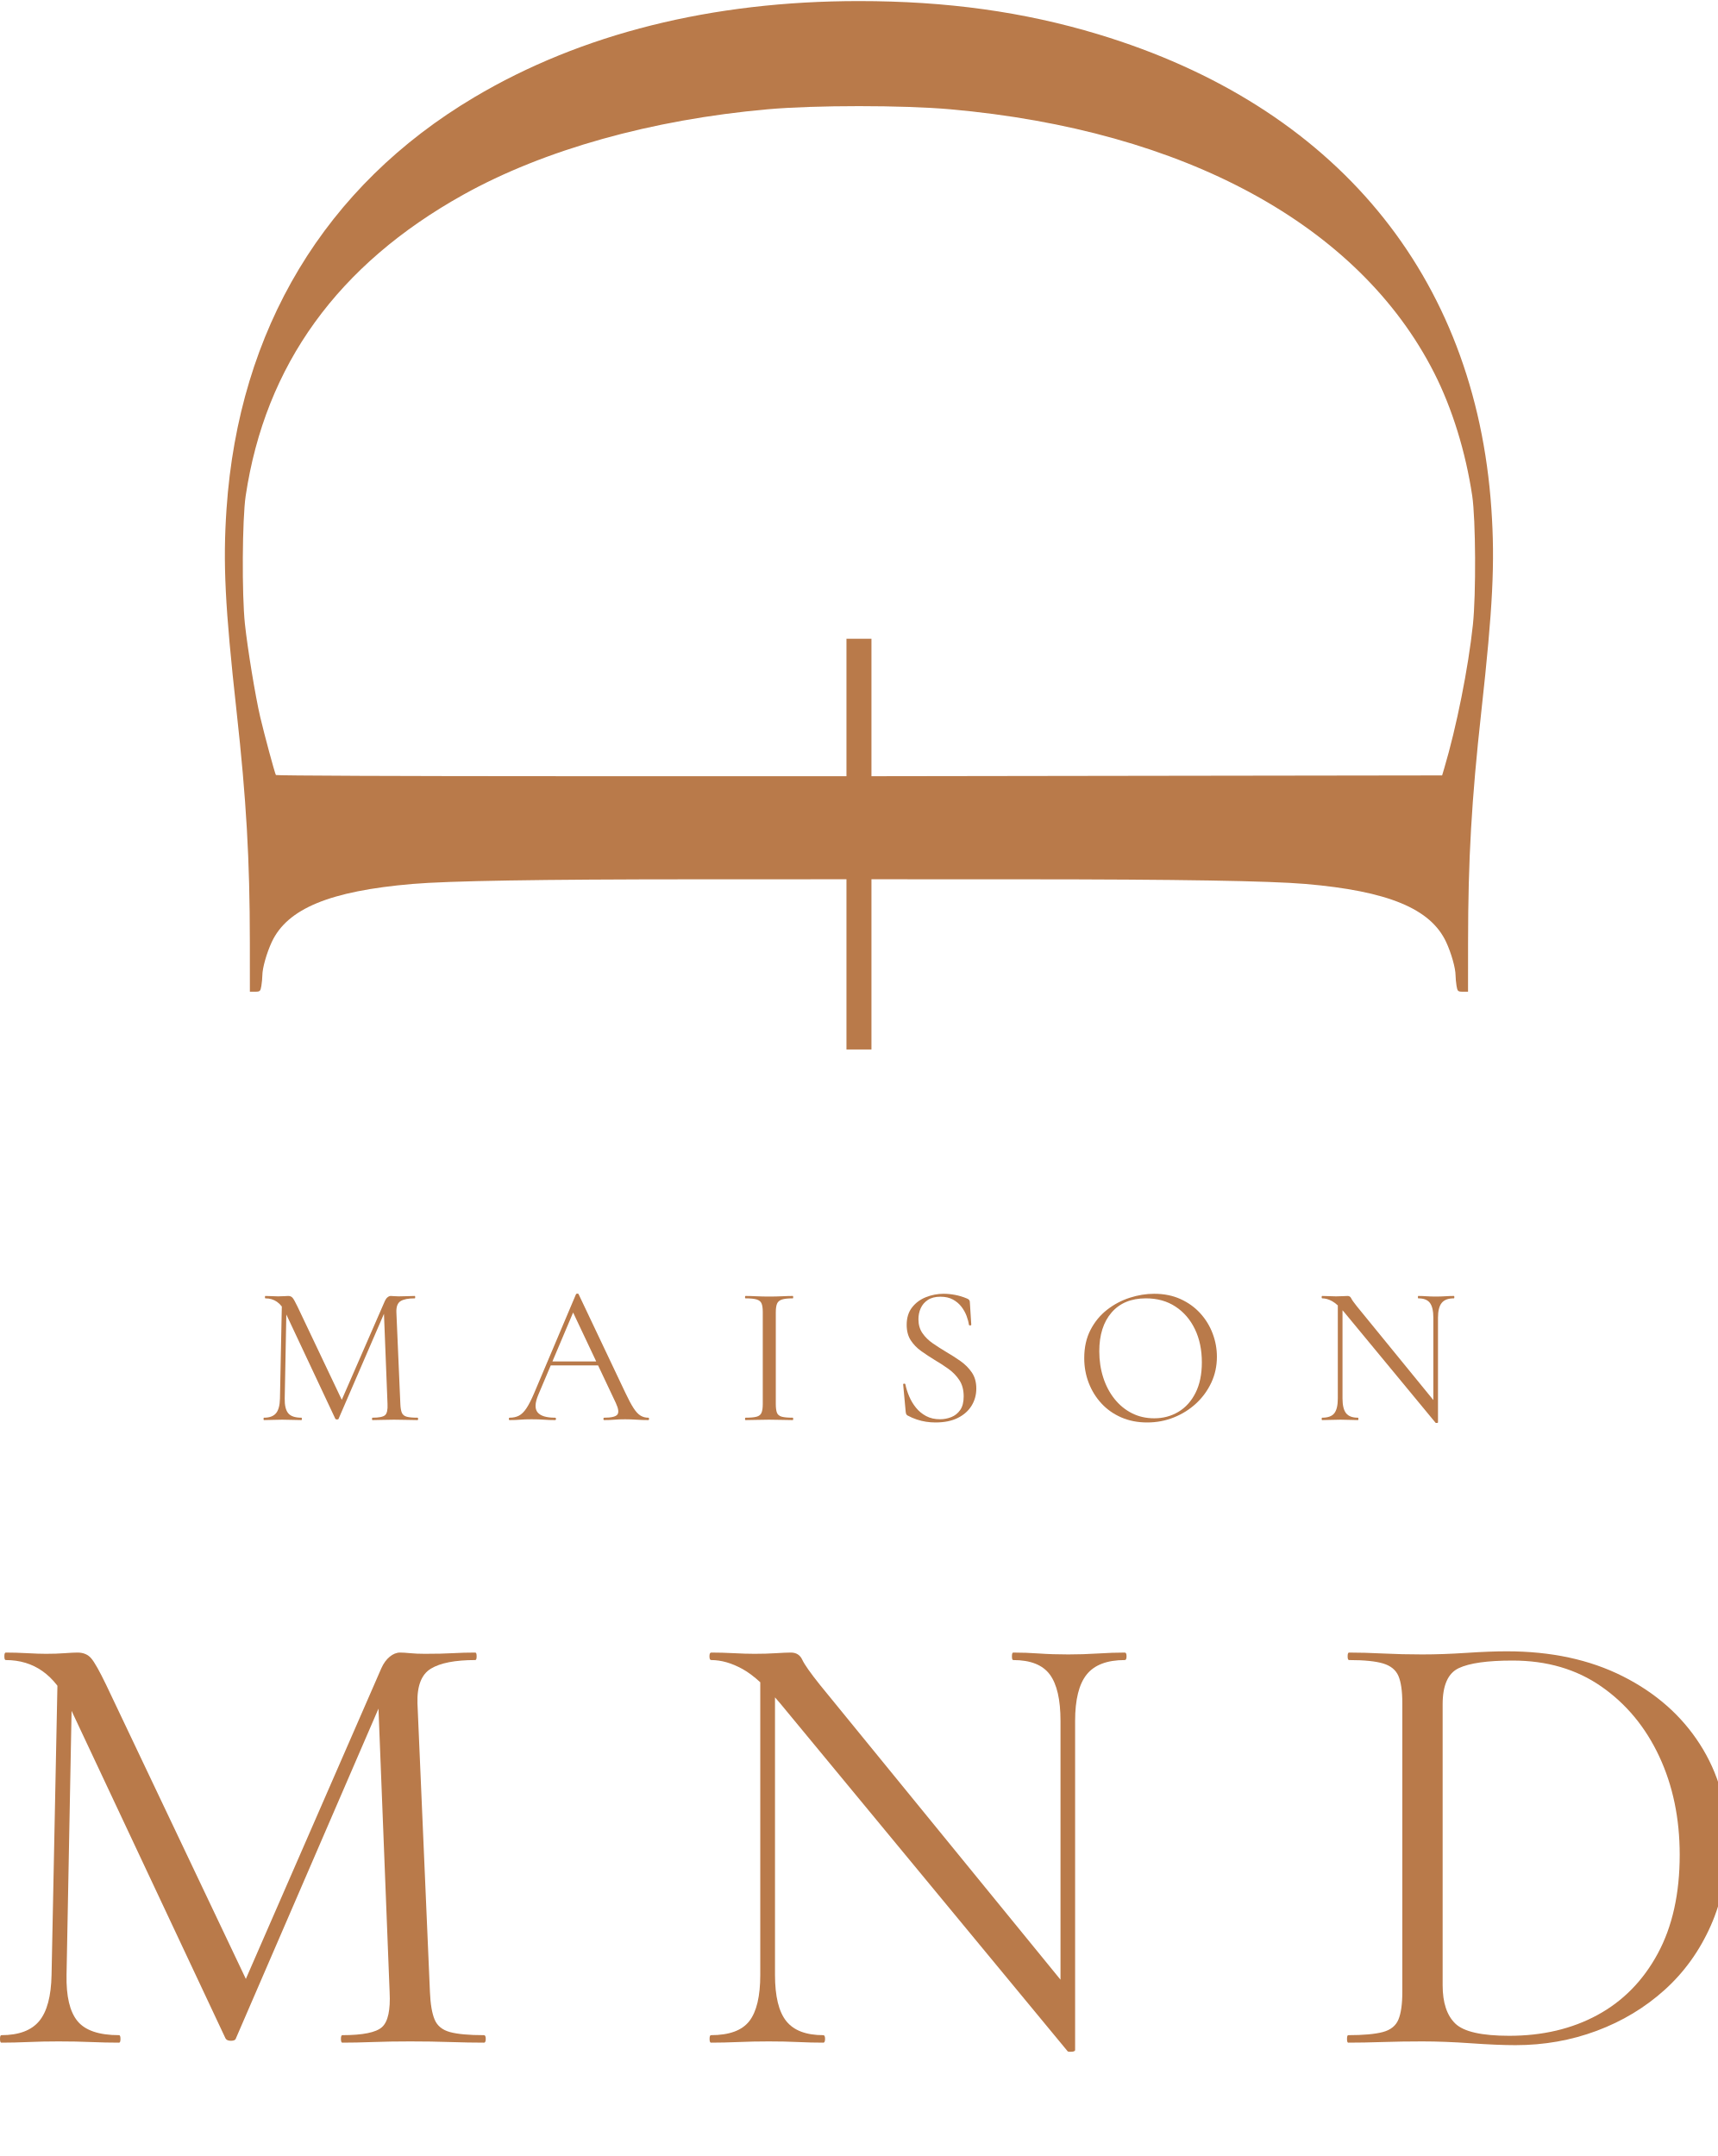
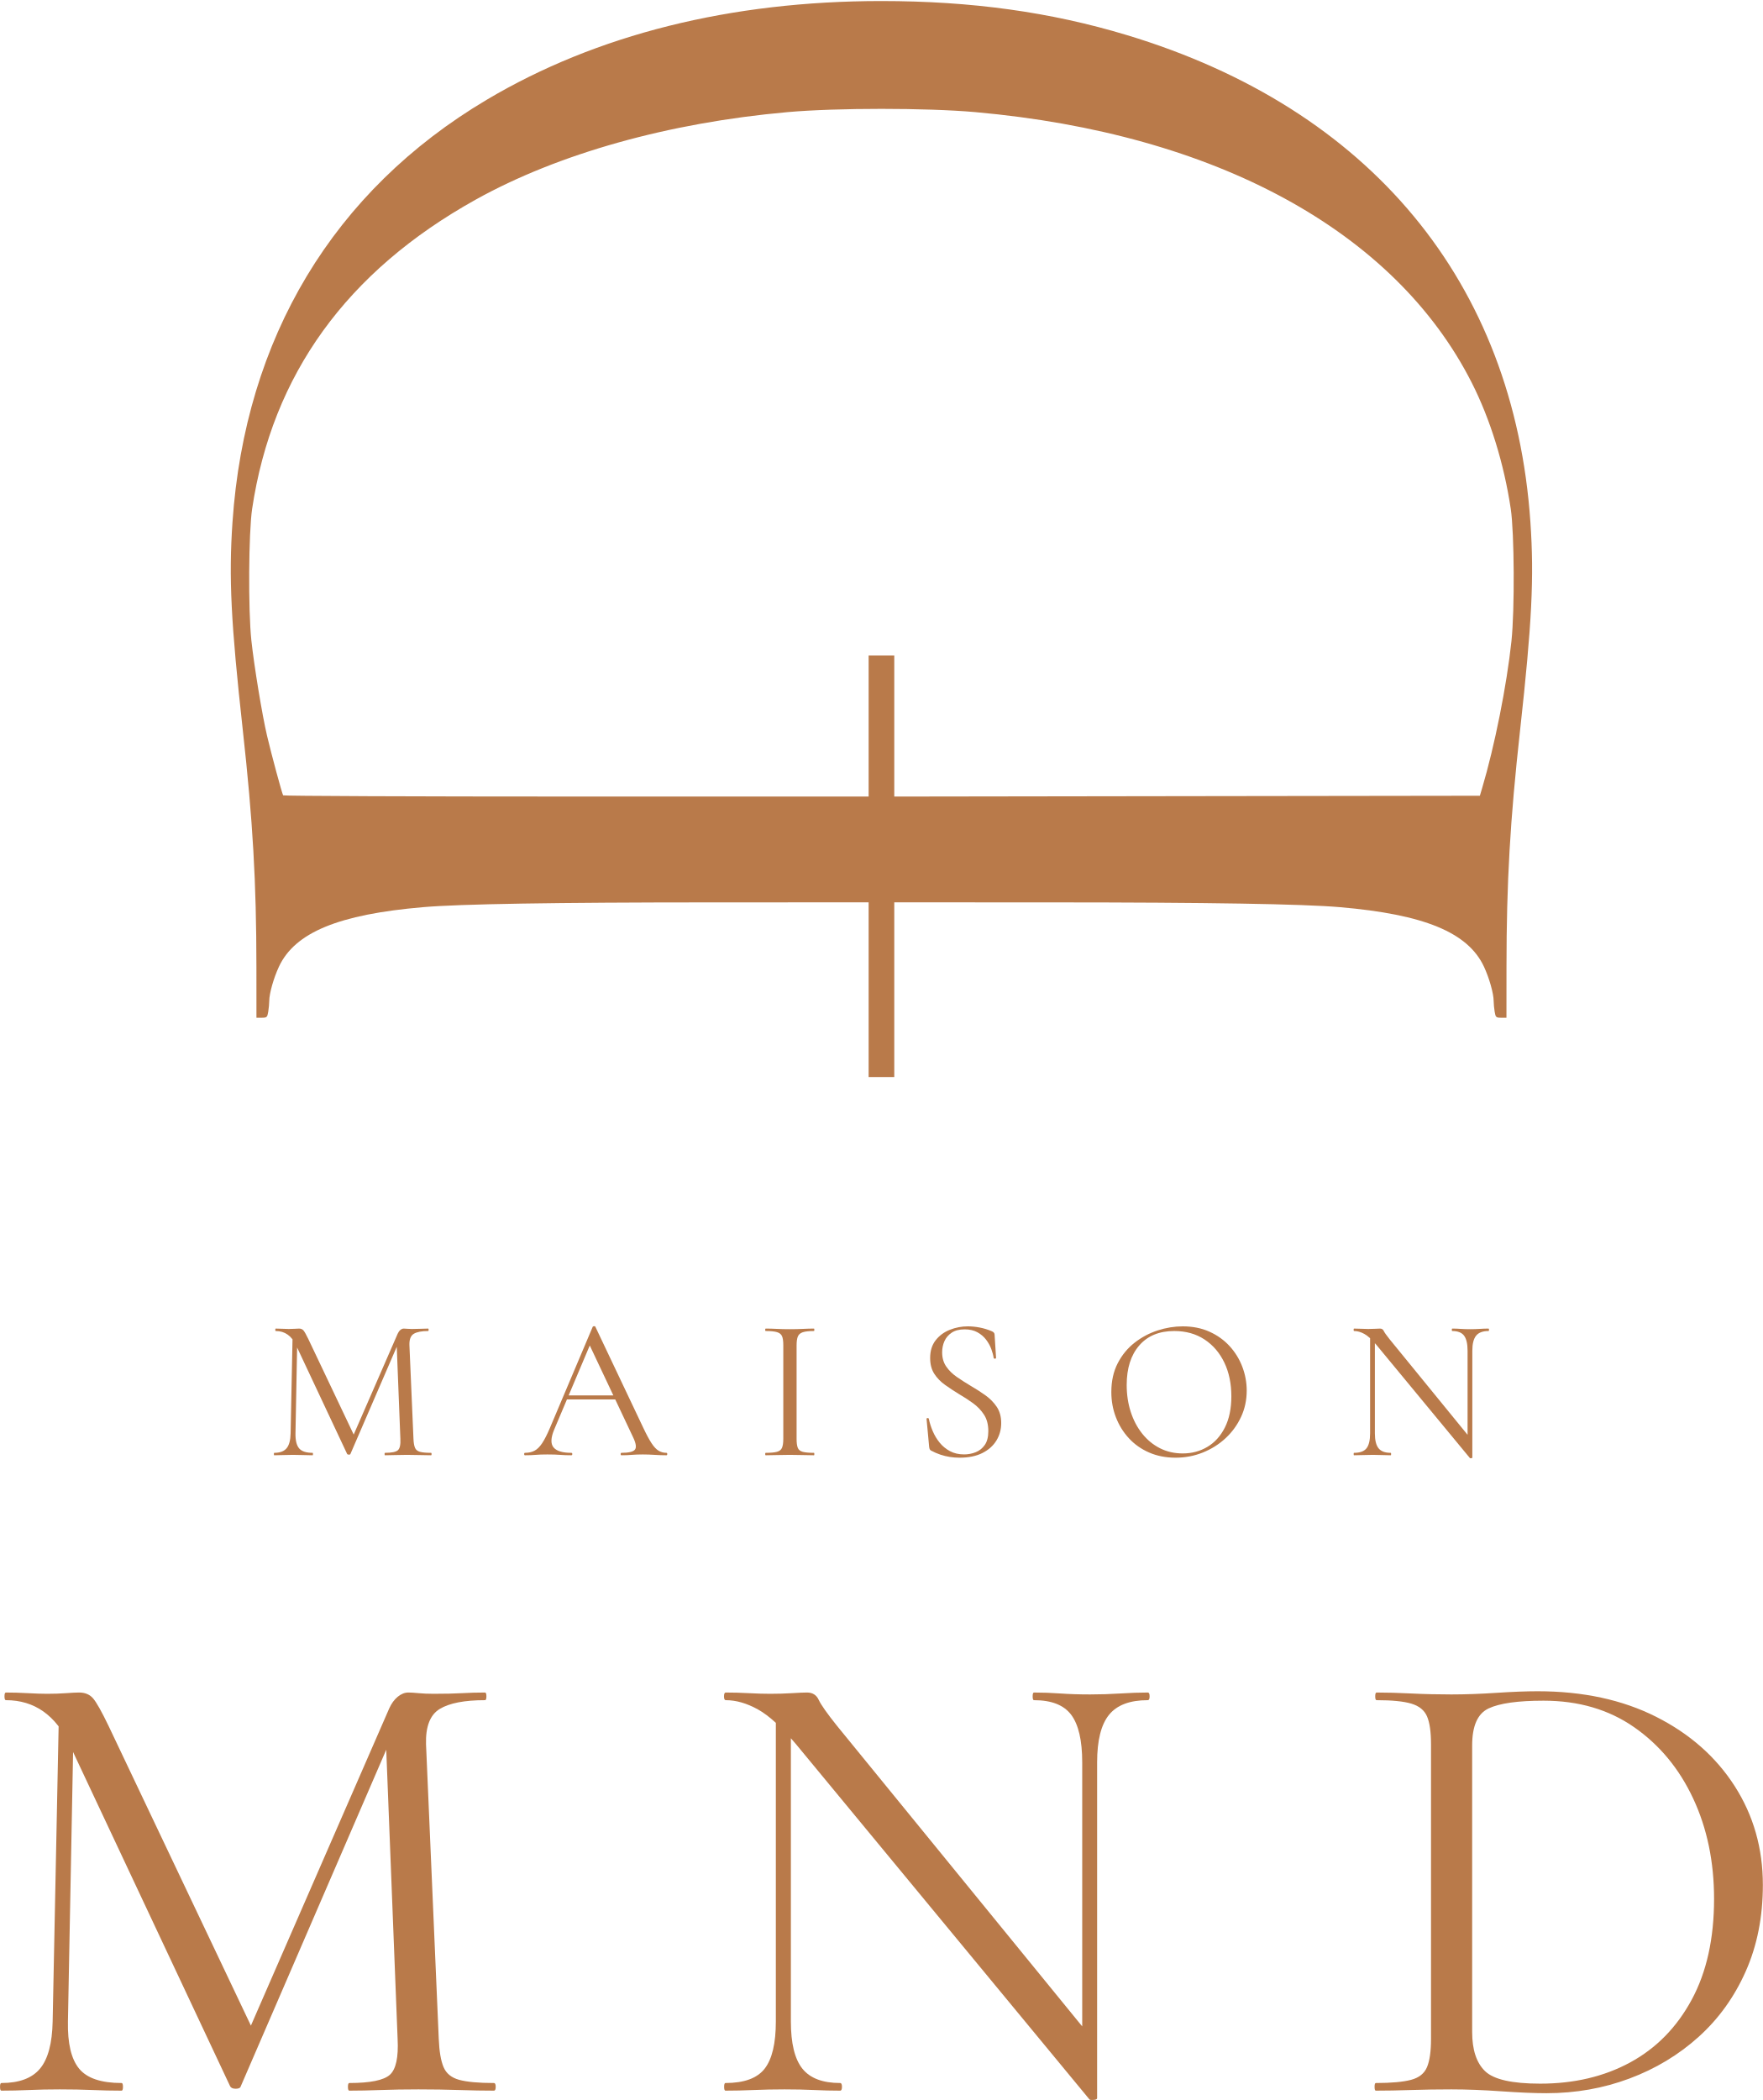
- <svg xmlns="http://www.w3.org/2000/svg" viewBox="0 0 2752.20 3454.07" width="2752" height="3454" fill="#B97A4A" role="img" aria-label="Maison MND">
-   <path d="M399.00 617.50 L399.00 563.00 L301.25 563.03 C202.89 563.05 144.12 564.03 121.00 566.01 C68.22 570.54 40.97 581.80 31.01 603.20 C27.73 610.25 25.01 619.86 24.99 624.46 C24.98 626.13 24.70 629.19 24.36 631.25 C23.78 634.72 23.49 635.00 20.37 635.00 L17.00 635.00 L16.98 603.25 C16.94 550.33 14.76 512.25 8.48 455.50 C1.06 388.34 -0.32 360.51 2.05 325.83 C9.89 210.76 65.10 119.04 160.68 62.25 C229.17 21.56 312.78 0.65 407.00 0.65 C463.08 0.65 512.47 7.50 560.12 21.89 C711.96 67.74 801.74 176.09 811.95 325.83 C814.31 360.34 812.90 388.68 805.52 455.50 C799.24 512.25 797.06 550.33 797.02 603.25 L797.00 635.00 L793.63 635.00 C790.51 635.00 790.22 634.72 789.64 631.25 C789.30 629.19 789.02 626.13 789.01 624.46 C788.99 619.86 786.27 610.25 782.99 603.20 C773.03 581.80 745.78 570.54 693.00 566.01 C669.88 564.03 611.11 563.05 512.75 563.03 L415.00 563.00 L415.00 617.50 L415.00 672.00 L407.00 672.00 L399.00 672.00 L399.00 617.50 Z M399.00 453.00 L399.00 409.00 L407.00 409.00 L415.00 409.00 L415.00 453.00 L415.00 497.01 L597.71 496.75 L780.41 496.50 L781.75 492.00 C789.64 465.47 797.17 427.74 800.12 400.00 C802.18 380.65 801.93 332.49 799.69 317.50 C795.47 289.30 786.88 261.52 775.33 238.76 C727.34 144.19 615.58 83.30 465.50 69.95 C435.11 67.25 378.89 67.25 348.50 69.95 C274.19 76.56 205.33 95.88 153.77 124.58 C73.32 169.37 26.85 233.65 14.31 317.50 C12.10 332.31 11.81 380.71 13.82 399.50 C15.54 415.53 20.55 446.01 23.60 459.00 C26.29 470.46 32.93 495.05 33.66 496.25 C33.91 496.66 116.22 497.00 216.56 497.00 L399.00 497.00 L399.00 453.00 Z" transform="translate(357.786 0) scale(2.502)" />
-   <path d="M119.4 108.6 129.4 602 152.8 600 143.4 108.6Q142.4 57.2 160.9 34.6Q179.4 12 227.6 12Q229.8 12 229.8 6.0Q229.8 0 227.6 0Q205.6 0 182.2 1.0Q158.8 2 130.6 2Q105 2 82.2 1.0Q59.4 0 39 0Q36.8 0 36.8 6.0Q36.8 12 39 12Q80.8 12 99.6 34.6Q118.4 57.2 119.4 108.6ZM812.2 12Q815 12 815 6.0Q815 0 812.2 0Q787.8 0 757.6 1.0Q727.4 2 693.8 2Q661.6 2 634.4 1.0Q607.2 0 585.2 0Q583 0 583 6.0Q583 12 585.2 12Q634.6 12 648.9 25.0Q663.2 38 661 81L642 564.199L675.4 609.8L414.8 7Q413.8 3 406.9 3.0Q400 3 398 7L146.6 542Q113.4 613 46 613Q43.8 613 43.8 619.0Q43.8 625 46 625Q62.2 625 80.4 624.0Q98.6 623 110.6 623Q127 623 140.5 624.0Q154 625 161 625Q175 625 182.9 615.8Q190.8 606.6 207 573L435 93.001L404.2 41.4L647.8 600Q653 611.6 661.1 618.3Q669.2 625 677.8 625Q683.8 625 694 624.0Q704.2 623 717.6 623Q744.8 623 762.1 624.0Q779.4 625 798.2 625Q800.4 625 800.4 619.0Q800.4 613 798.2 613Q749.8 613 727.1 599.2Q704.4 585.4 705.6 543.8L725.601 81Q726.801 52 733.101 37.0Q739.401 22 757.6 17.0Q775.8 12 812.2 12Z" transform="translate(410.514 2275.109) scale(0.318182 -0.318182)" />
-   <path d="M194.2 275.399 204.4 295.399H469.2L476.2 275.399ZM698.6 12Q702.8 12 702.8 6.0Q702.8 0 698.6 0Q670.2 0 640.1 2.0Q610 4 582.4 4Q550.8 4 527.8 2.0Q504.8 0 477 0Q473 0 473.0 6.0Q473 12 477 12Q530 12 542.9 27.3Q555.8 42.6 535.6 86L314.2 554.999L339.2 585.8L145 126.8Q119.6 66 141.6 39Q163.6 12 229.2 12Q234.2 12 234.2 6.0Q234.2 0 229.2 0Q199.2 0 174.2 2.0Q149.2 4 111.2 4Q75.4 4 53.5 2.0Q31.6 0 0.8 0Q-3.2 0 -3.2 6.0Q-3.2 12 0.8 12Q27.8 12 47.7 22.3Q67.6 32.6 85.5 59.5Q103.4 86.4 124.4 136L335 633.8Q336.8 636.8 342 636.9Q347.2 637 348.2 633.8L583.8 137Q607 87.6 624.9 60.1Q642.8 32.6 660.3 22.3Q677.8 12 698.6 12Z" transform="translate(816.196 2275.109) scale(0.318182 -0.318182)" />
-   <path d="M199 81Q199 52 204.8 37.0Q210.6 22 229.2 17.0Q247.8 12 284.4 12Q286.6 12 286.6 6.0Q286.6 0 284.4 0Q259.949 0 230.404 1.0Q200.858 2 165.2 2Q131.517 2 101.407 1.0Q71.297 0 46.8 0Q44 0 44 6.0Q44 12 46.88 12Q83.36 12 102.08 17.0Q120.8 22 127.1 37.0Q133.4 52 133.4 81V544Q133.4 573 127.145 587.5Q120.891 602 102.128 607.5Q83.364 613 46.8 613Q44 613 44 619.0Q44 625 46.8 625Q71.297 625 101.407 623.5Q131.517 622 165.2 622Q200.858 622 230.913 623.5Q260.968 625 284.4 625Q286.6 625 286.6 619.0Q286.6 613 284.4 613Q247.937 613 229.706 607.0Q211.475 601 205.237 586.0Q199 571 199 542Z" transform="translate(1179.559 2275.109) scale(0.318182 -0.318182)" />
-   <path d="M145.2 508Q145.2 466.8 165.5 437.5Q185.8 408.2 218.1 386Q250.4 363.8 286.2 342.4Q323.4 320.8 357.5 296.7Q391.6 272.6 414.1 239.7Q436.6 206.8 436.6 158.8Q436.6 111.4 412.9 72.6Q389.2 33.8 343.5 10.9Q297.8 -12 231 -12Q207.4 -12 183.7 -8.4Q160 -4.8 136.7 3Q113.4 10.8 90.2 23.2Q85.4 26.2 83.6 30.5Q81.8 34.8 81 42.2L68.4 178Q67.4 183 72.9 183.5Q78.4 184 79.4 180Q85.6 149.8 98.8 118.9Q112 88 132.9 62.2Q153.8 36.4 183.8 20.3Q213.8 4.2 253.8 4.2Q283.2 4.2 310.6 15Q338 25.8 355.5 50.8Q373 75.8 373 119.2Q373 167.8 351.6 200.5Q330.2 233.2 297.2 257.1Q264.2 281 227.4 302.4Q192.4 323.8 159.6 347.1Q126.8 370.4 106.4 401.9Q86 433.4 86 479.8Q86 532.6 113.1 567.3Q140.2 602 183.1 619.0Q226 636 272 636Q300 636 330.001 630.3Q360.001 624.6 389 612.4Q397.401 609.2 400.701 604.6Q404 600 404 594.8L411.2 480.599Q411.2 476.799 405.9 476.499Q400.6 476.199 399.4 479.999Q396.6 499.999 387.6 524.299Q378.6 548.599 361.8 570.6Q345 592.6 319 606.9Q293 621.2 256.2 621.2Q216.8 621.2 192.3 604.8Q167.8 588.4 156.5 562.9Q145.2 537.4 145.2 508Z" transform="translate(1425.196 2275.109) scale(0.318182 -0.318182)" />
-   <path d="M366 -12Q294 -12 235.5 13.5Q177 39 135.5 84.0Q94 129 71.5 187.5Q49 246 49 312Q49 393 80.5 454.0Q112 515 164.0 555.5Q216 596 278.0 616.0Q340 636 401 636Q475 636 533.5 609.5Q592 583 633.0 538.0Q674 493 695.5 436.0Q717 379 717 319Q717 249 689.0 189.0Q661 129 612.5 84.0Q564 39 500.5 13.5Q437 -12 366 -12ZM401.4 9Q468.6 9 523 41.4Q577.399 73.8 609.299 137Q641.199 200.2 641.199 290.8Q641.199 385.2 606.399 457.6Q571.599 530 508.4 571.5Q445.2 613 359.4 613Q248.4 613 186.601 541.6Q124.801 470.2 124.801 346.6Q124.801 276 144.601 214.5Q164.401 153 201.301 106.7Q238.2 60.4 288.9 34.7Q339.6 9 401.4 9Z" transform="translate(1721.423 2275.109) scale(0.318182 -0.318182)" />
-   <path d="M119.8 108.6V602L143.4 600V108.6Q143.4 57.2 161.4 34.6Q179.4 12 220.8 12Q223.6 12 223.6 6.0Q223.6 0 220.8 0Q201.2 0 180.1 1.0Q159 2 133.4 2Q108.2 2 84.9 1.0Q61.6 0 40.8 0Q38.6 0 38.6 6.0Q38.6 12 40.8 12Q84.8 12 102.3 34.6Q119.8 57.2 119.8 108.6ZM624.2 -11.8Q624.2 -14 619.3 -14.5Q614.4 -15 612.4 -14L152.2 543Q117.8 584 91.6 598.5Q65.4 613 41.2 613Q38.4 613 38.4 619.0Q38.4 625 41.2 625Q58.8 625 77.4 624.0Q96 623 110.8 623Q129.2 623 145 624.0Q160.801 625 168.801 625Q181.801 625 187.101 613.5Q192.401 602 215.601 573L616.2 82.001ZM624.2 515.4V-11.8L600.8 19V515.4Q600.8 566.8 583.6 589.9Q566.4 613 525 613Q523 613 523.0 619.0Q523 625 525 625Q545.4 625 566.5 623.5Q587.6 622 613.2 622Q637 622 660.6 623.5Q684.2 625 703.8 625Q706.6 625 706.6 619.0Q706.6 613 703.8 613Q661.4 613 642.8 589.9Q624.2 566.8 624.2 515.4Z" transform="translate(2105.150 2275.109) scale(0.318182 -0.318182)" />
-   <path d="M119.4 108.6 129.4 602 152.8 600 143.4 108.6Q142.4 57.2 160.9 34.6Q179.4 12 227.6 12Q229.8 12 229.8 6.0Q229.8 0 227.6 0Q205.6 0 182.2 1.0Q158.8 2 130.6 2Q105 2 82.2 1.0Q59.4 0 39 0Q36.8 0 36.8 6.0Q36.8 12 39 12Q80.8 12 99.6 34.6Q118.4 57.2 119.4 108.6ZM812.2 12Q815 12 815 6.0Q815 0 812.2 0Q787.8 0 757.6 1.0Q727.4 2 693.8 2Q661.6 2 634.4 1.0Q607.2 0 585.2 0Q583 0 583 6.0Q583 12 585.2 12Q634.6 12 648.9 25.0Q663.2 38 661 81L642 564.199L675.4 609.8L414.8 7Q413.8 3 406.9 3.0Q400 3 398 7L146.6 542Q113.4 613 46 613Q43.8 613 43.8 619.0Q43.8 625 46 625Q62.2 625 80.4 624.0Q98.6 623 110.6 623Q127 623 140.5 624.0Q154 625 161 625Q175 625 182.9 615.8Q190.8 606.6 207 573L435 93.001L404.2 41.4L647.8 600Q653 611.6 661.1 618.3Q669.2 625 677.8 625Q683.8 625 694 624.0Q704.2 623 717.6 623Q744.8 623 762.1 624.0Q779.4 625 798.2 625Q800.4 625 800.4 619.0Q800.4 613 798.2 613Q749.8 613 727.1 599.2Q704.4 585.4 705.6 543.8L725.601 81Q726.801 52 733.101 37.0Q739.401 22 757.6 17.0Q775.8 12 812.2 12Z" transform="translate(-36.800 3272.571) scale(1 -1)" />
-   <path d="M119.8 108.6V602L143.4 600V108.6Q143.4 57.2 161.4 34.6Q179.4 12 220.8 12Q223.6 12 223.6 6.0Q223.6 0 220.8 0Q201.2 0 180.1 1.0Q159 2 133.4 2Q108.2 2 84.9 1.0Q61.6 0 40.8 0Q38.6 0 38.6 6.0Q38.6 12 40.8 12Q84.8 12 102.3 34.6Q119.8 57.2 119.8 108.6ZM624.2 -11.8Q624.2 -14 619.3 -14.5Q614.4 -15 612.4 -14L152.2 543Q117.8 584 91.6 598.5Q65.4 613 41.2 613Q38.4 613 38.4 619.0Q38.4 625 41.2 625Q58.8 625 77.4 624.0Q96 623 110.8 623Q129.2 623 145 624.0Q160.801 625 168.801 625Q181.801 625 187.101 613.5Q192.401 602 215.601 573L616.2 82.001ZM624.2 515.4V-11.8L600.8 19V515.4Q600.8 566.8 583.6 589.9Q566.4 613 525 613Q523 613 523.0 619.0Q523 625 525 625Q545.4 625 566.5 623.5Q587.6 622 613.2 622Q637 622 660.6 623.5Q684.2 625 703.8 625Q706.6 625 706.6 619.0Q706.6 613 703.8 613Q661.4 613 642.8 589.9Q624.2 566.8 624.2 515.4Z" transform="translate(1098.200 3272.571) scale(1 -1)" />
-   <path d="M302.8 -4Q274 -4 231.6 -1.0Q189.2 2 153.26 2Q120.4 2 89.829 1.0Q59.257 0 34.8 0Q32.8 0 32.8 6.0Q32.8 12 34.8 12Q71.364 12 90.128 17.0Q108.891 22 115.145 37.0Q121.4 52 121.4 81V544Q121.4 573 115.163 587.5Q108.926 602 90.694 607.5Q72.463 613 36 613Q33.8 613 33.8 619.0Q33.8 625 36 625Q60.405 625 90.402 623.5Q120.4 622 153.3 622Q186.2 622 224.027 624.5Q261.855 627 288.8 627Q395.2 627 474.622 587.0Q554.044 547 598.222 478.0Q642.4 409 642.4 323Q642.4 248 615.59 187.5Q588.779 127 541.613 84.5Q494.446 42 432.881 19.0Q371.316 -4 302.8 -4ZM292.8 11Q372.699 11 434.049 44.3Q495.4 77.6 530.6 142.64Q565.799 207.679 565.799 301.019Q565.799 388.4 533 458.6Q500.2 528.8 440.394 570.5Q380.589 612.2 298 612.2Q237.54 612.2 211.77 600.012Q186 587.825 186 542V92Q186 50.2 206.273 30.6Q226.545 11 292.8 11Z" transform="translate(2125.200 3272.571) scale(1 -1)" />
+ <svg xmlns="http://www.w3.org/2000/svg" viewBox="0.00 0.00 2767.60 3296.65" width="2768" height="3297" fill="#B97A4A" role="img" aria-label="Maison MND">
+   <path d="M399.00 617.50 L399.00 563.00 L301.25 563.03 C202.89 563.05 144.12 564.03 121.00 566.01 C68.22 570.54 40.97 581.80 31.01 603.20 C27.73 610.25 25.01 619.86 24.99 624.46 C24.98 626.13 24.70 629.19 24.36 631.25 C23.78 634.72 23.49 635.00 20.37 635.00 L17.00 635.00 L16.98 603.25 C16.94 550.33 14.76 512.25 8.48 455.50 C1.06 388.34 -0.32 360.51 2.05 325.83 C9.89 210.76 65.10 119.04 160.68 62.25 C229.17 21.56 312.78 0.65 407.00 0.65 C463.08 0.65 512.47 7.50 560.12 21.89 C711.96 67.74 801.74 176.09 811.95 325.83 C814.31 360.34 812.90 388.68 805.52 455.50 C799.24 512.25 797.06 550.33 797.02 603.25 L797.00 635.00 L793.63 635.00 C790.51 635.00 790.22 634.72 789.64 631.25 C789.30 629.19 789.02 626.13 789.01 624.46 C788.99 619.86 786.27 610.25 782.99 603.20 C773.03 581.80 745.78 570.54 693.00 566.01 C669.88 564.03 611.11 563.05 512.75 563.03 L415.00 563.00 L415.00 617.50 L415.00 672.00 L407.00 672.00 L399.00 672.00 L399.00 617.50 Z M399.00 453.00 L399.00 409.00 L407.00 409.00 L415.00 409.00 L415.00 453.00 L415.00 497.01 L597.71 496.75 L780.41 496.50 L781.75 492.00 C789.64 465.47 797.17 427.74 800.12 400.00 C802.18 380.65 801.93 332.49 799.69 317.50 C795.47 289.30 786.88 261.52 775.33 238.76 C727.34 144.19 615.58 83.30 465.50 69.95 C435.11 67.25 378.89 67.25 348.50 69.95 C274.19 76.56 205.33 95.88 153.77 124.58 C73.32 169.37 26.85 233.65 14.31 317.50 C12.10 332.31 11.81 380.71 13.82 399.50 C15.54 415.53 20.55 446.01 23.60 459.00 C26.29 470.46 32.93 495.05 33.66 496.25 C33.91 496.66 116.22 497.00 216.56 497.00 L399.00 497.00 L399.00 453.00 Z" transform="translate(359.788 0) scale(2.516)" />
+   <path d="M119.4 108.6 129.4 602 152.8 600 143.4 108.6Q142.4 57.2 160.9 34.6Q179.4 12 227.6 12Q229.8 12 229.8 6.0Q229.8 0 227.6 0Q205.6 0 182.2 1.0Q158.8 2 130.6 2Q105 2 82.2 1.0Q59.4 0 39 0Q36.8 0 36.8 6.0Q36.8 12 39 12Q80.8 12 99.6 34.6Q118.4 57.2 119.4 108.6ZM812.2 12Q815 12 815 6.0Q815 0 812.2 0Q787.8 0 757.6 1.0Q727.4 2 693.8 2Q661.6 2 634.4 1.0Q607.2 0 585.2 0Q583 0 583 6.0Q583 12 585.2 12Q634.6 12 648.9 25.0Q663.2 38 661 81L642 564.199L675.4 609.8L414.8 7Q413.8 3 406.9 3.0Q400 3 398 7L146.6 542Q113.4 613 46 613Q43.8 613 43.8 619.0Q43.8 625 46 625Q62.2 625 80.4 624.0Q98.6 623 110.6 623Q127 623 140.5 624.0Q154 625 161 625Q175 625 182.9 615.8Q190.8 606.6 207 573L435 93.001L404.2 41.4L647.8 600Q653 611.6 661.1 618.3Q669.2 625 677.8 625Q683.8 625 694 624.0Q704.2 623 717.6 623Q744.8 623 762.1 624.0Q779.4 625 798.2 625Q800.4 625 800.4 619.0Q800.4 613 798.2 613Q749.8 613 727.1 599.2Q704.4 585.4 705.6 543.8L725.601 81Q726.801 52 733.101 37.0Q739.401 22 757.6 17.0Q775.8 12 812.2 12Z" transform="translate(418.214 2284.517) scale(0.318182 -0.318182)" />
+   <path d="M194.2 275.399 204.4 295.399H469.2L476.2 275.399ZM698.6 12Q702.8 12 702.8 6.0Q702.8 0 698.6 0Q670.2 0 640.1 2.0Q610 4 582.4 4Q550.8 4 527.8 2.0Q504.8 0 477 0Q473 0 473.0 6.0Q473 12 477 12Q530 12 542.9 27.3Q555.8 42.6 535.6 86L314.2 554.999L339.2 585.8L145 126.8Q119.6 66 141.6 39Q163.6 12 229.2 12Q234.2 12 234.2 6.0Q234.2 0 229.2 0Q199.2 0 174.2 2.0Q149.2 4 111.2 4Q75.4 4 53.5 2.0Q31.6 0 0.8 0Q-3.2 0 -3.2 6.0Q-3.2 12 0.8 12Q27.8 12 47.7 22.3Q67.6 32.6 85.5 59.5Q103.4 86.4 124.4 136L335 633.8Q336.8 636.8 342 636.9Q347.2 637 348.2 633.8L583.8 137Q607 87.6 624.9 60.1Q642.8 32.6 660.3 22.3Q677.8 12 698.6 12Z" transform="translate(823.896 2284.517) scale(0.318182 -0.318182)" />
+   <path d="M199 81Q199 52 204.8 37.0Q210.6 22 229.2 17.0Q247.8 12 284.4 12Q286.6 12 286.6 6.0Q286.6 0 284.4 0Q259.949 0 230.404 1.0Q200.858 2 165.2 2Q131.517 2 101.407 1.0Q71.297 0 46.8 0Q44 0 44 6.0Q44 12 46.88 12Q83.36 12 102.08 17.0Q120.8 22 127.1 37.0Q133.4 52 133.4 81V544Q133.4 573 127.145 587.5Q120.891 602 102.128 607.5Q83.364 613 46.8 613Q44 613 44 619.0Q44 625 46.8 625Q71.297 625 101.407 623.5Q131.517 622 165.2 622Q200.858 622 230.913 623.5Q260.968 625 284.4 625Q286.6 625 286.6 619.0Q286.6 613 284.4 613Q247.937 613 229.706 607.0Q211.475 601 205.237 586.0Q199 571 199 542Z" transform="translate(1187.259 2284.517) scale(0.318182 -0.318182)" />
+   <path d="M145.2 508Q145.2 466.8 165.5 437.5Q185.8 408.2 218.1 386Q250.4 363.8 286.2 342.4Q323.4 320.8 357.5 296.7Q391.6 272.6 414.1 239.7Q436.6 206.8 436.6 158.8Q436.6 111.4 412.9 72.6Q389.2 33.8 343.5 10.9Q297.8 -12 231 -12Q207.4 -12 183.7 -8.4Q160 -4.8 136.7 3Q113.4 10.8 90.2 23.2Q85.4 26.2 83.6 30.5Q81.8 34.8 81 42.2L68.4 178Q67.4 183 72.9 183.5Q78.4 184 79.4 180Q85.6 149.8 98.8 118.9Q112 88 132.9 62.2Q153.8 36.4 183.8 20.3Q213.8 4.2 253.8 4.2Q283.2 4.2 310.6 15Q338 25.8 355.5 50.8Q373 75.8 373 119.2Q373 167.8 351.6 200.5Q330.2 233.2 297.2 257.1Q264.2 281 227.4 302.4Q192.4 323.8 159.6 347.1Q126.8 370.4 106.4 401.9Q86 433.4 86 479.8Q86 532.6 113.1 567.3Q140.2 602 183.1 619.0Q226 636 272 636Q300 636 330.001 630.3Q360.001 624.6 389 612.4Q397.401 609.2 400.701 604.6Q404 600 404 594.8L411.2 480.599Q411.2 476.799 405.9 476.499Q400.6 476.199 399.4 479.999Q396.6 499.999 387.6 524.299Q378.6 548.599 361.8 570.6Q345 592.6 319 606.9Q293 621.2 256.2 621.2Q216.8 621.2 192.3 604.8Q167.8 588.4 156.5 562.9Q145.2 537.4 145.2 508Z" transform="translate(1432.896 2284.517) scale(0.318182 -0.318182)" />
+   <path d="M366 -12Q294 -12 235.5 13.5Q177 39 135.5 84.0Q94 129 71.5 187.5Q49 246 49 312Q49 393 80.5 454.0Q112 515 164.0 555.5Q216 596 278.0 616.0Q340 636 401 636Q475 636 533.5 609.5Q592 583 633.0 538.0Q674 493 695.5 436.0Q717 379 717 319Q717 249 689.0 189.0Q661 129 612.5 84.0Q564 39 500.5 13.5Q437 -12 366 -12ZM401.4 9Q468.6 9 523 41.4Q577.399 73.8 609.299 137Q641.199 200.2 641.199 290.8Q641.199 385.2 606.399 457.6Q571.599 530 508.4 571.5Q445.2 613 359.4 613Q248.4 613 186.601 541.6Q124.801 470.2 124.801 346.6Q124.801 276 144.601 214.5Q164.401 153 201.301 106.7Q238.2 60.4 288.9 34.7Q339.6 9 401.4 9Z" transform="translate(1729.123 2284.517) scale(0.318182 -0.318182)" />
+   <path d="M119.8 108.6V602L143.4 600V108.6Q143.4 57.2 161.4 34.6Q179.4 12 220.8 12Q223.6 12 223.6 6.0Q223.6 0 220.8 0Q201.2 0 180.1 1.0Q159 2 133.4 2Q108.2 2 84.9 1.0Q61.6 0 40.8 0Q38.6 0 38.6 6.0Q38.6 12 40.8 12Q84.8 12 102.3 34.6Q119.8 57.2 119.8 108.6ZM624.2 -11.8Q624.2 -14 619.3 -14.5Q614.4 -15 612.4 -14L152.2 543Q117.8 584 91.6 598.5Q65.4 613 41.2 613Q38.4 613 38.4 619.0Q38.4 625 41.2 625Q58.8 625 77.4 624.0Q96 623 110.8 623Q129.2 623 145 624.0Q160.801 625 168.801 625Q181.801 625 187.101 613.5Q192.401 602 215.601 573L616.2 82.001ZM624.2 515.4V-11.8L600.8 19V515.4Q600.8 566.8 583.6 589.9Q566.4 613 525 613Q523 613 523.0 619.0Q523 625 525 625Q545.4 625 566.5 623.5Q587.6 622 613.2 622Q637 622 660.6 623.5Q684.2 625 703.8 625Q706.6 625 706.6 619.0Q706.6 613 703.8 613Q661.4 613 642.8 589.9Q624.2 566.8 624.2 515.4Z" transform="translate(2112.850 2284.517) scale(0.318182 -0.318182)" />
+   <path d="M119.4 108.6 129.4 602 152.8 600 143.4 108.6Q142.4 57.2 160.9 34.6Q179.4 12 227.6 12Q229.8 12 229.8 6.0Q229.8 0 227.6 0Q205.6 0 182.2 1.0Q158.8 2 130.6 2Q105 2 82.2 1.0Q59.4 0 39 0Q36.8 0 36.8 6.0Q36.8 12 39 12Q80.8 12 99.6 34.6Q118.4 57.2 119.4 108.6ZM812.2 12Q815 12 815 6.0Q815 0 812.2 0Q787.8 0 757.6 1.0Q727.4 2 693.8 2Q661.6 2 634.4 1.0Q607.2 0 585.2 0Q583 0 583 6.0Q583 12 585.2 12Q634.6 12 648.9 25.0Q663.2 38 661 81L642 564.199L675.4 609.8L414.8 7Q413.8 3 406.9 3.0Q400 3 398 7L146.6 542Q113.4 613 46 613Q43.8 613 43.8 619.0Q43.8 625 46 625Q62.2 625 80.4 624.0Q98.6 623 110.6 623Q127 623 140.5 624.0Q154 625 161 625Q175 625 182.9 615.8Q190.8 606.6 207 573L435 93.001L404.2 41.4L647.8 600Q653 611.6 661.1 618.3Q669.2 625 677.8 625Q683.8 625 694 624.0Q704.2 623 717.6 623Q744.8 623 762.1 624.0Q779.4 625 798.2 625Q800.4 625 800.4 619.0Q800.4 613 798.2 613Q749.8 613 727.1 599.2Q704.4 585.4 705.6 543.8L725.601 81Q726.801 52 733.101 37.0Q739.401 22 757.6 17.0Q775.8 12 812.2 12Z" transform="translate(-36.800 3281.980) scale(1 -1)" />
+   <path d="M119.8 108.6V602L143.4 600V108.6Q143.4 57.2 161.4 34.6Q179.4 12 220.8 12Q223.6 12 223.6 6.0Q223.6 0 220.8 0Q201.2 0 180.1 1.0Q159 2 133.4 2Q108.2 2 84.9 1.0Q61.6 0 40.8 0Q38.6 0 38.6 6.0Q38.6 12 40.8 12Q84.8 12 102.3 34.6Q119.8 57.2 119.8 108.6ZM624.2 -11.8Q624.2 -14 619.3 -14.5Q614.4 -15 612.4 -14L152.2 543Q117.8 584 91.6 598.5Q65.4 613 41.2 613Q38.4 613 38.4 619.0Q38.4 625 41.2 625Q58.8 625 77.4 624.0Q96 623 110.8 623Q129.2 623 145 624.0Q160.801 625 168.801 625Q181.801 625 187.101 613.5Q192.401 602 215.601 573L616.2 82.001ZM624.2 515.4V-11.8L600.8 19V515.4Q600.8 566.8 583.6 589.9Q566.4 613 525 613Q523 613 523.0 619.0Q523 625 525 625Q545.4 625 566.5 623.5Q587.6 622 613.2 622Q637 622 660.6 623.5Q684.2 625 703.8 625Q706.6 625 706.6 619.0Q706.6 613 703.8 613Q661.4 613 642.8 589.9Q624.2 566.8 624.2 515.4Z" transform="translate(1098.200 3281.980) scale(1 -1)" />
+   <path d="M302.8 -4Q274 -4 231.6 -1.0Q189.2 2 153.26 2Q120.4 2 89.829 1.0Q59.257 0 34.8 0Q32.8 0 32.8 6.0Q32.8 12 34.8 12Q71.364 12 90.128 17.0Q108.891 22 115.145 37.0Q121.4 52 121.4 81V544Q121.4 573 115.163 587.5Q108.926 602 90.694 607.5Q72.463 613 36 613Q33.8 613 33.8 619.0Q33.8 625 36 625Q60.405 625 90.402 623.5Q120.4 622 153.3 622Q186.2 622 224.027 624.5Q261.855 627 288.8 627Q395.2 627 474.622 587.0Q554.044 547 598.222 478.0Q642.4 409 642.4 323Q642.4 248 615.59 187.5Q588.779 127 541.613 84.5Q494.446 42 432.881 19.0Q371.316 -4 302.8 -4ZM292.8 11Q372.699 11 434.049 44.3Q495.4 77.6 530.6 142.64Q565.799 207.679 565.799 301.019Q565.799 388.4 533 458.6Q500.2 528.8 440.394 570.5Q380.589 612.2 298 612.2Q237.54 612.2 211.77 600.012Q186 587.825 186 542V92Q186 50.2 206.273 30.6Q226.545 11 292.8 11Z" transform="translate(2125.200 3281.980) scale(1 -1)" />
</svg>
